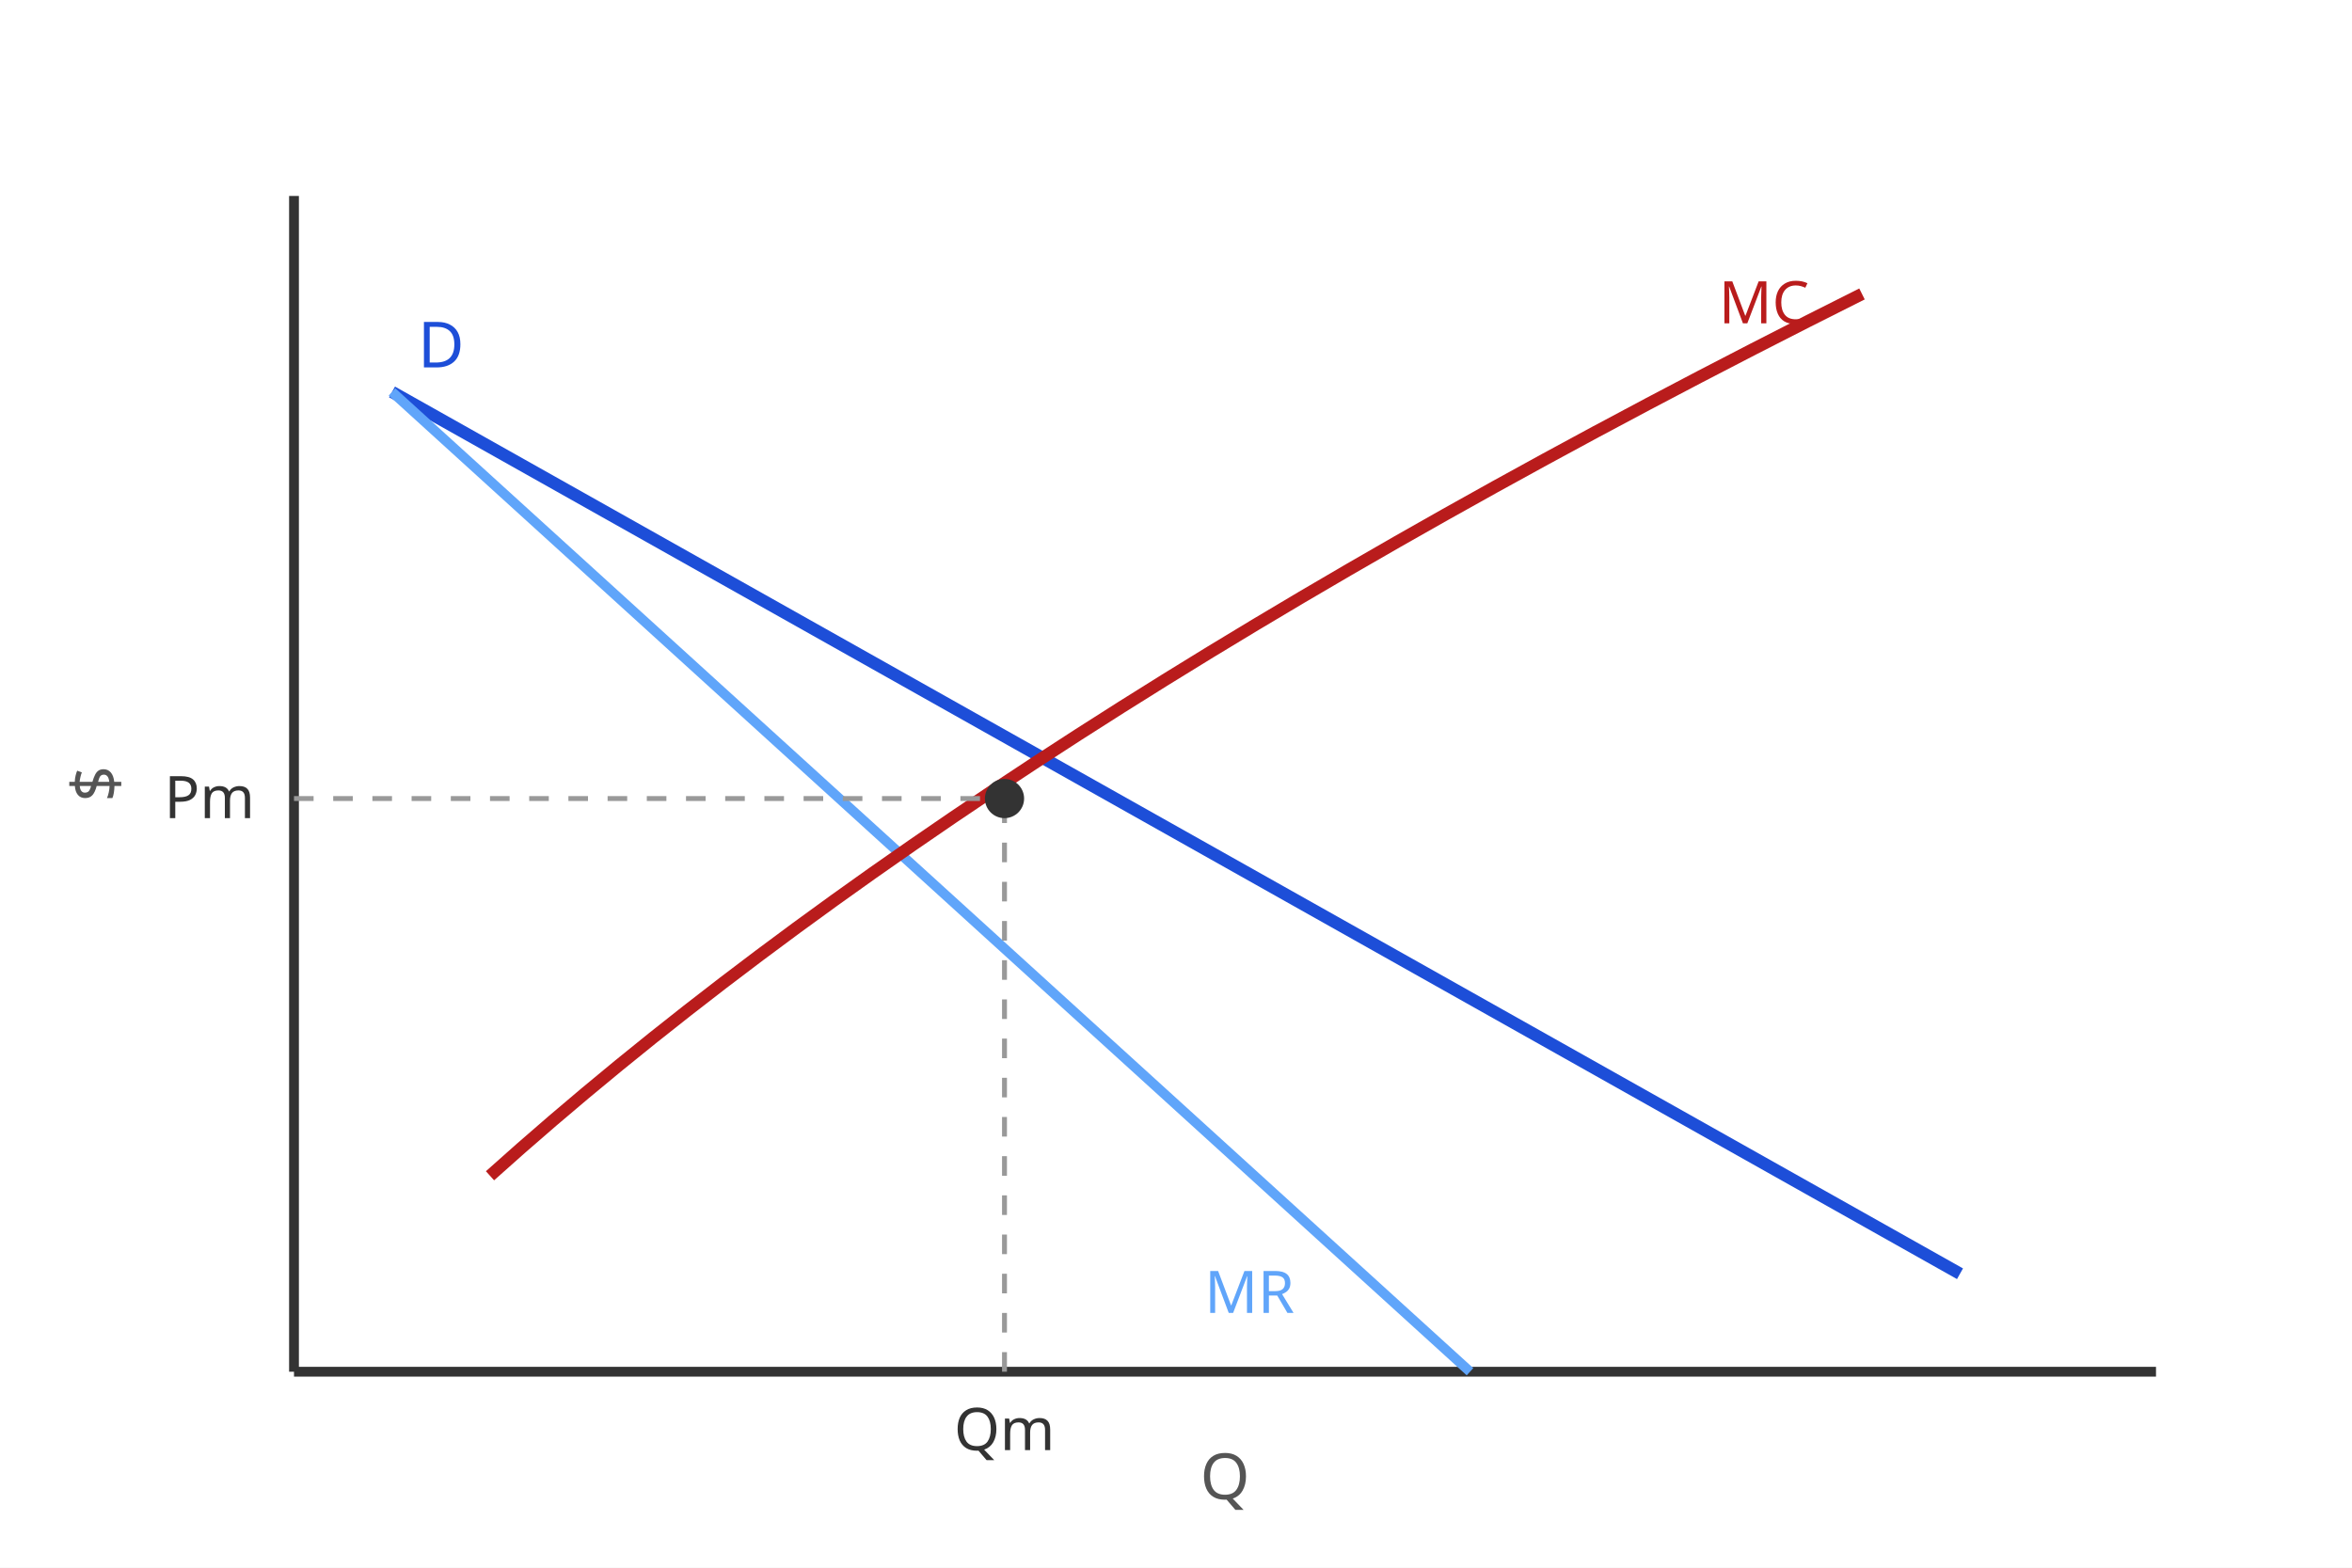
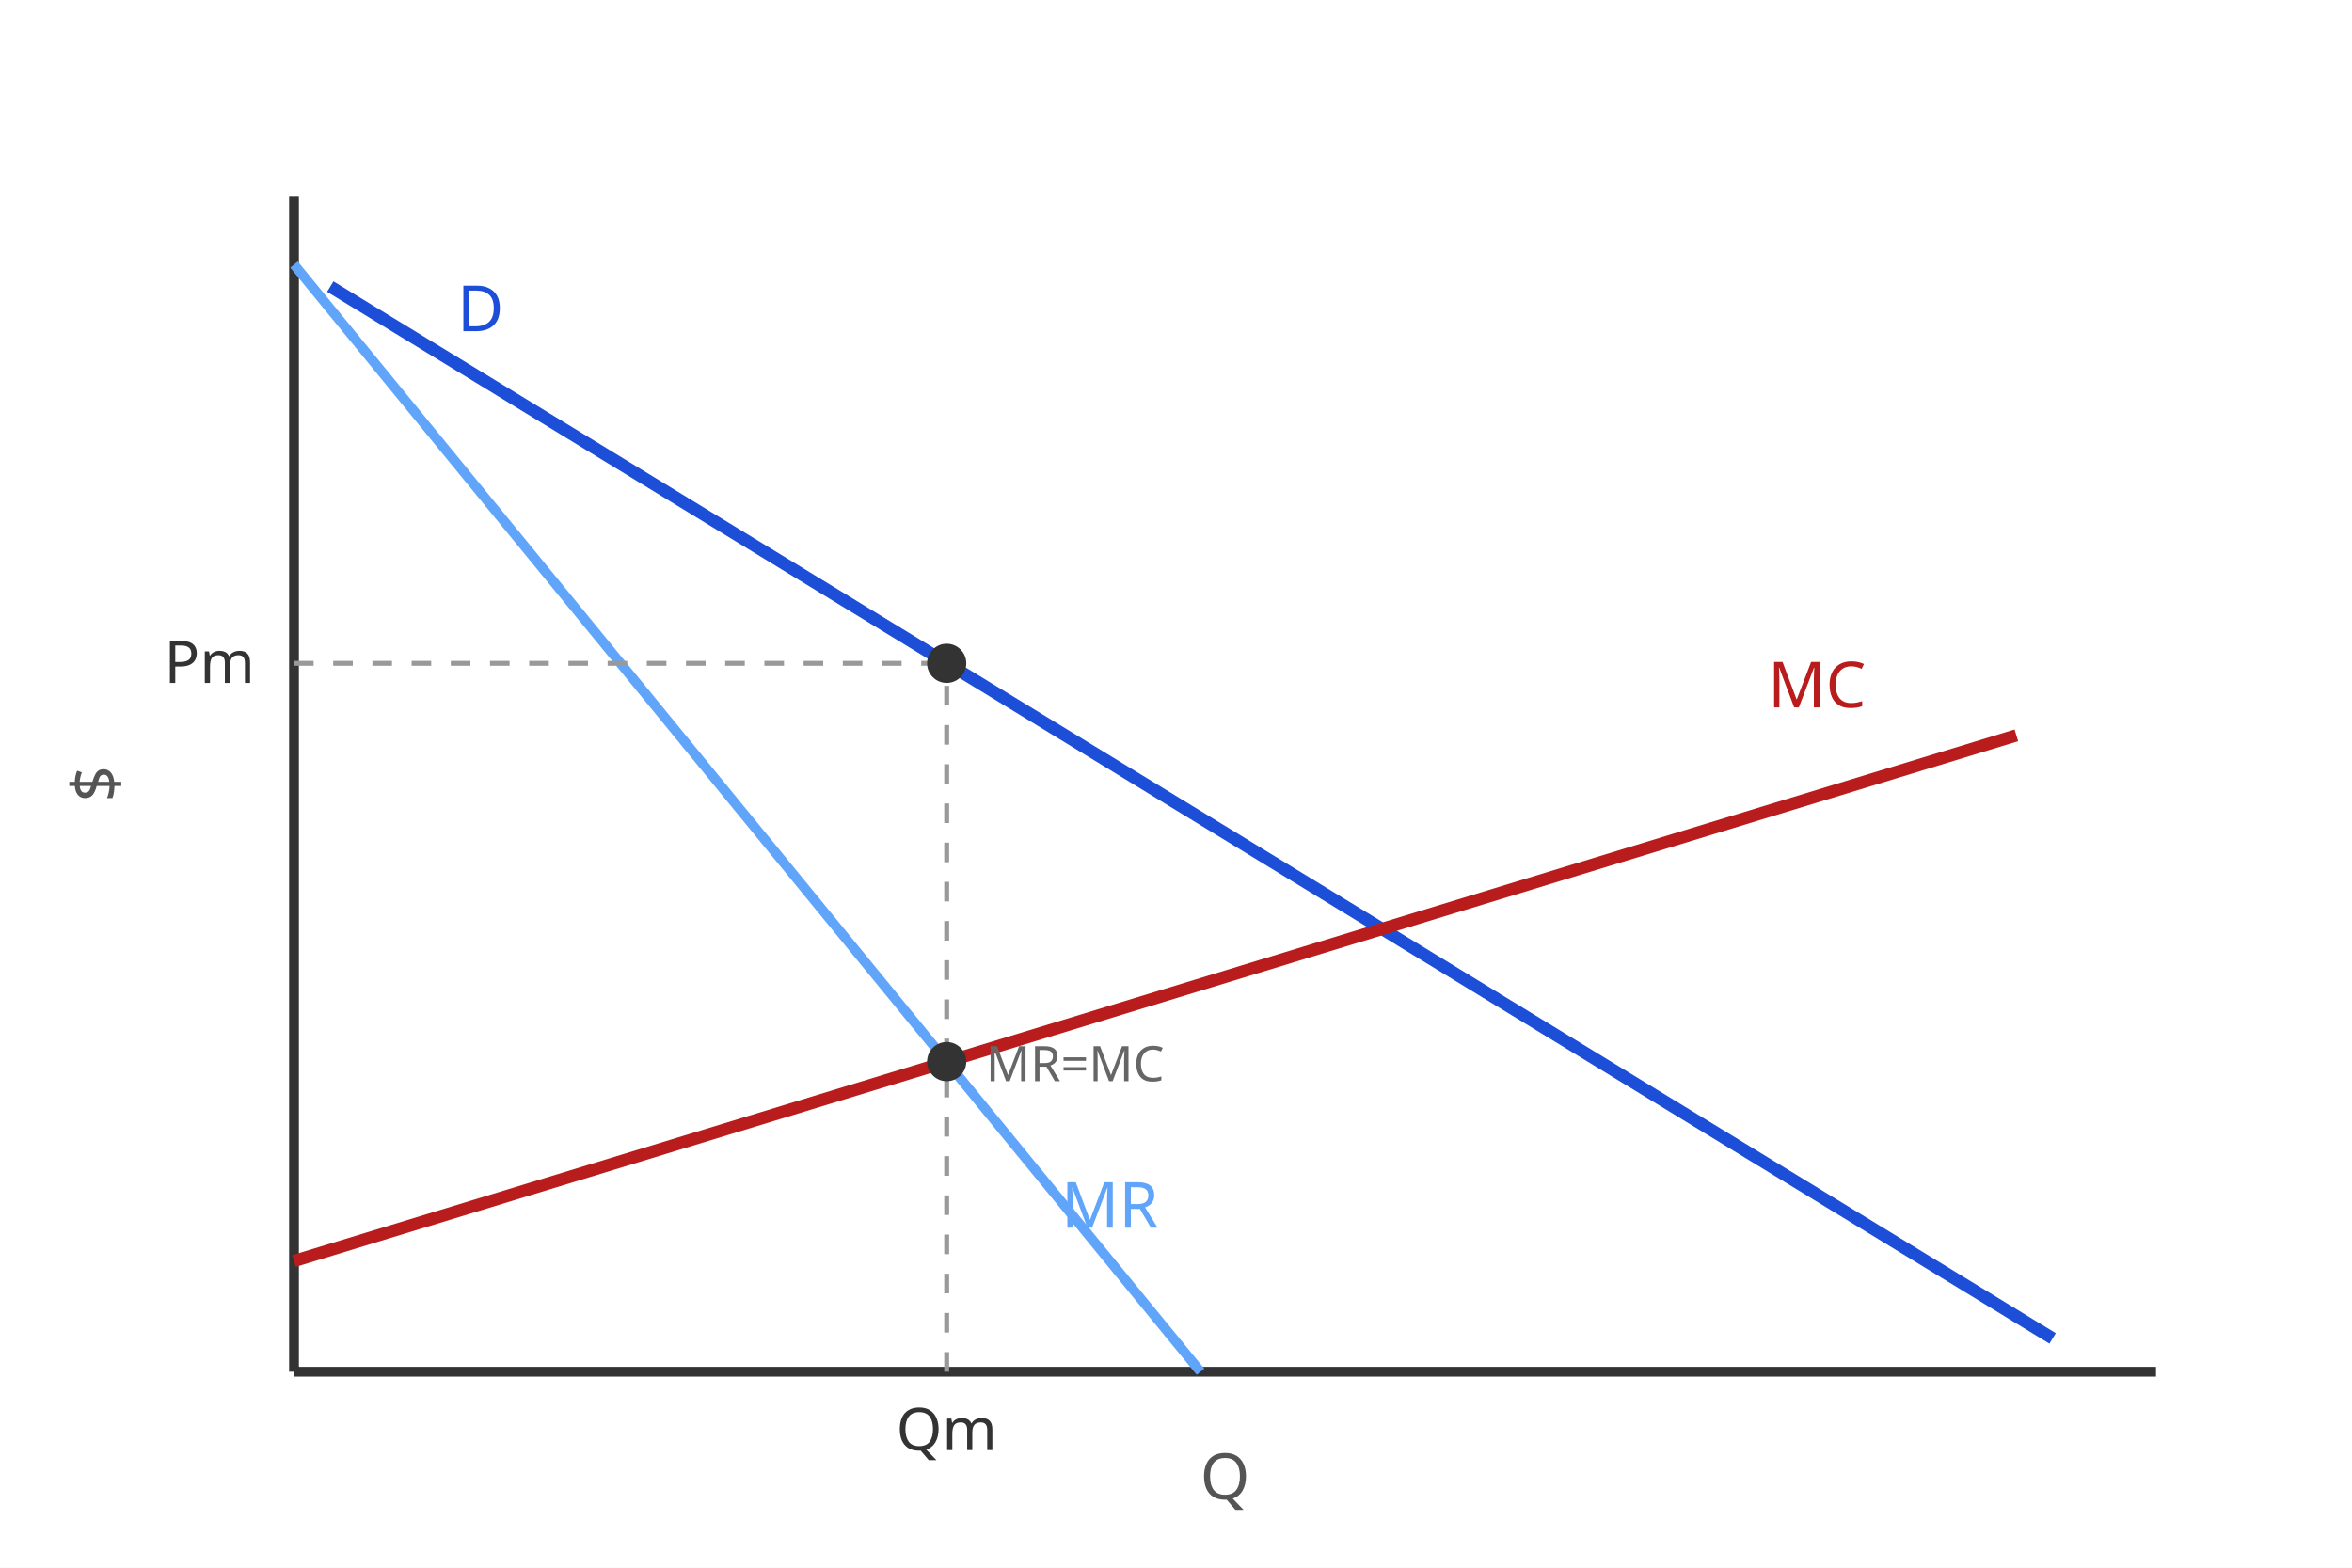
<svg xmlns="http://www.w3.org/2000/svg" viewBox="0 0 480 320">
  <rect width="480" height="320" fill="#ffffff" />
  <line x1="60" y1="280" x2="60" y2="40" stroke="#333" stroke-width="2" />
  <line x1="60" y1="280" x2="440" y2="280" stroke="#333" stroke-width="2" />
  <text x="250" y="306" font-family="sans-serif" font-size="13" fill="#555" text-anchor="middle">Q</text>
  <text x="24" y="160" font-family="sans-serif" font-size="13" fill="#555" text-anchor="middle" transform="rotate(-90 24 160)">$</text>
-   <line x1="80" y1="80" x2="400" y2="260" stroke="#1d4ed8" stroke-width="2.5" />
-   <line x1="80" y1="80" x2="300" y2="280" stroke="#60a5fa" stroke-width="2" />
-   <path d="M 100 240 Q 200 150 380 60" fill="none" stroke="#b91c1c" stroke-width="2.5" />
-   <line x1="205" y1="280" x2="205" y2="163" stroke="#999" stroke-width="1" stroke-dasharray="4 4" />
-   <line x1="60" y1="163" x2="205" y2="163" stroke="#999" stroke-width="1" stroke-dasharray="4 4" />
-   <circle cx="205" cy="163" r="4" fill="#333" />
-   <text x="90" y="75" font-family="sans-serif" font-size="13" fill="#1d4ed8" text-anchor="middle">D</text>
-   <text x="255" y="268" font-family="sans-serif" font-size="12" fill="#60a5fa" text-anchor="middle">MR</text>
-   <text x="360" y="66" font-family="sans-serif" font-size="12" fill="#b91c1c" text-anchor="middle">MC</text>
-   <text x="205" y="296" font-family="sans-serif" font-size="12" fill="#333" text-anchor="middle">Qm</text>
-   <text x="52" y="167" font-family="sans-serif" font-size="12" fill="#333" text-anchor="end">Pm</text>
+   <line x1="67.4" y1="58.5" x2="418.9" y2="273.2" stroke="#1d4ed8" stroke-width="2.5" />
+   <line x1="60.0" y1="54.0" x2="245.0" y2="280.0" stroke="#60a5fa" stroke-width="2" />
+   <line x1="60.0" y1="257.4" x2="411.5" y2="150.1" stroke="#b91c1c" stroke-width="2.5" />
+   <line x1="193.2" y1="280" x2="193.2" y2="135.4" stroke="#999" stroke-width="1" stroke-dasharray="4 4" />
+   <line x1="60" y1="135.4" x2="193.2" y2="135.4" stroke="#999" stroke-width="1" stroke-dasharray="4 4" />
+   <circle cx="193.2" cy="216.7" r="4" fill="#333" />
+   <circle cx="193.2" cy="135.4" r="4" fill="#333" />
+   <text x="93.3" y="67.6" font-family="sans-serif" font-size="13" fill="#1d4ed8" text-anchor="start">D</text>
+   <text x="226.5" y="250.6" font-family="sans-serif" font-size="13" fill="#60a5fa" text-anchor="middle">MR</text>
+   <text x="370.8" y="144.4" font-family="sans-serif" font-size="13" fill="#b91c1c" text-anchor="middle">MC</text>
+   <text x="193.2" y="296" font-family="sans-serif" font-size="12" fill="#333" text-anchor="middle">Qm</text>
+   <text x="52" y="139.4" font-family="sans-serif" font-size="12" fill="#333" text-anchor="end">Pm</text>
+   <text x="201.2" y="220.7" font-family="sans-serif" font-size="10" fill="#666" text-anchor="start">MR=MC</text>
</svg>
